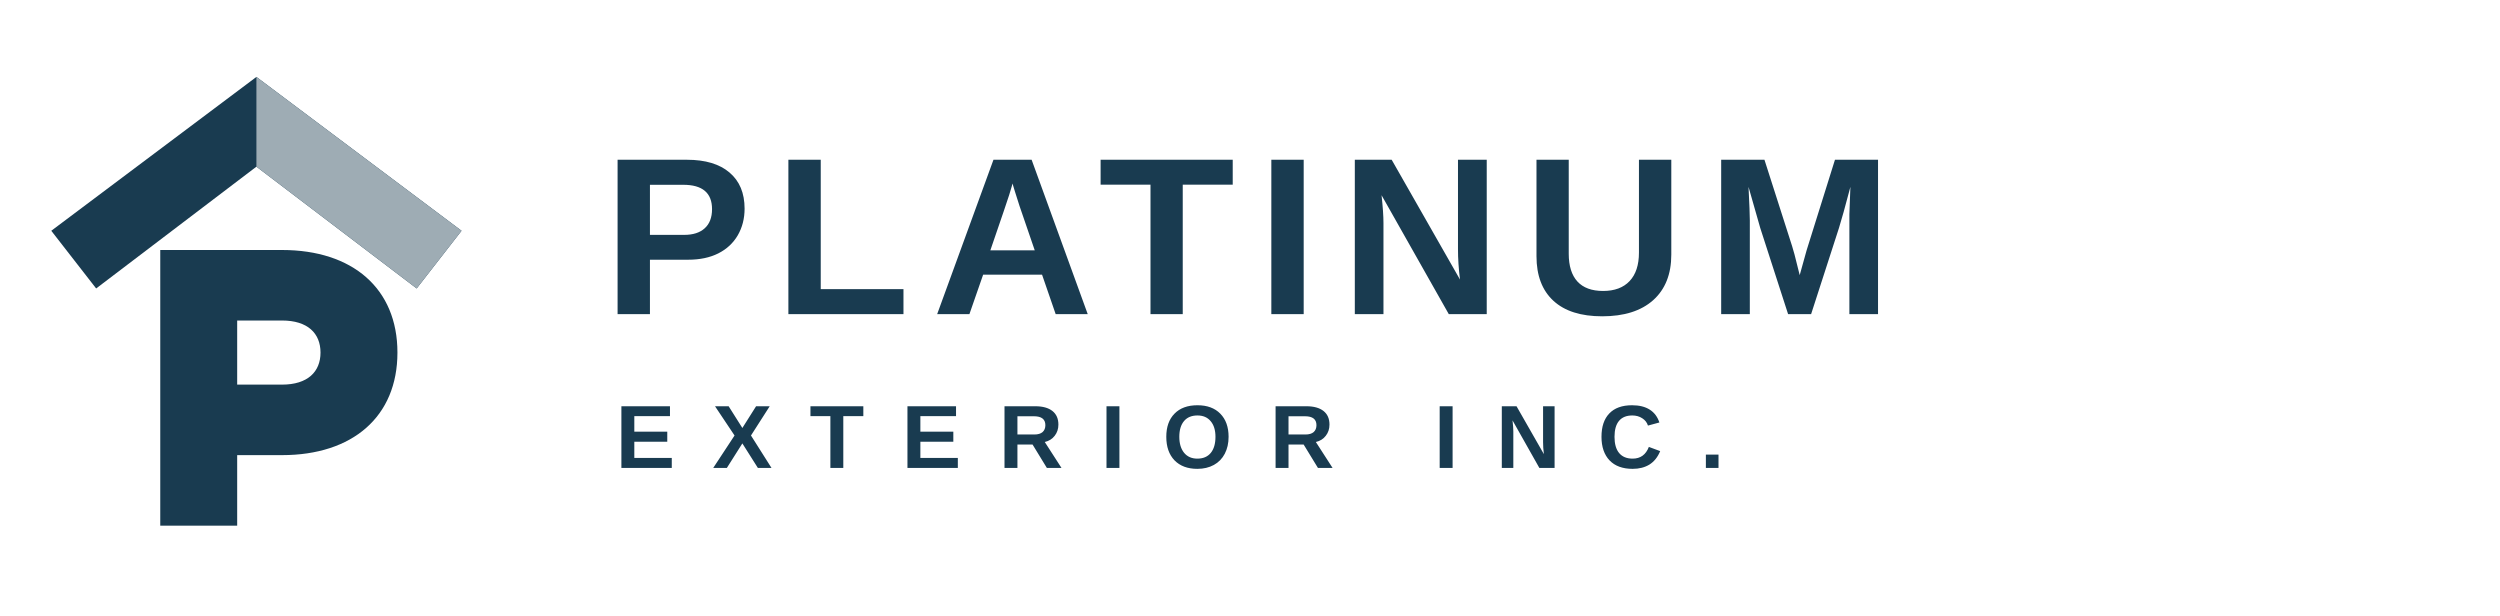
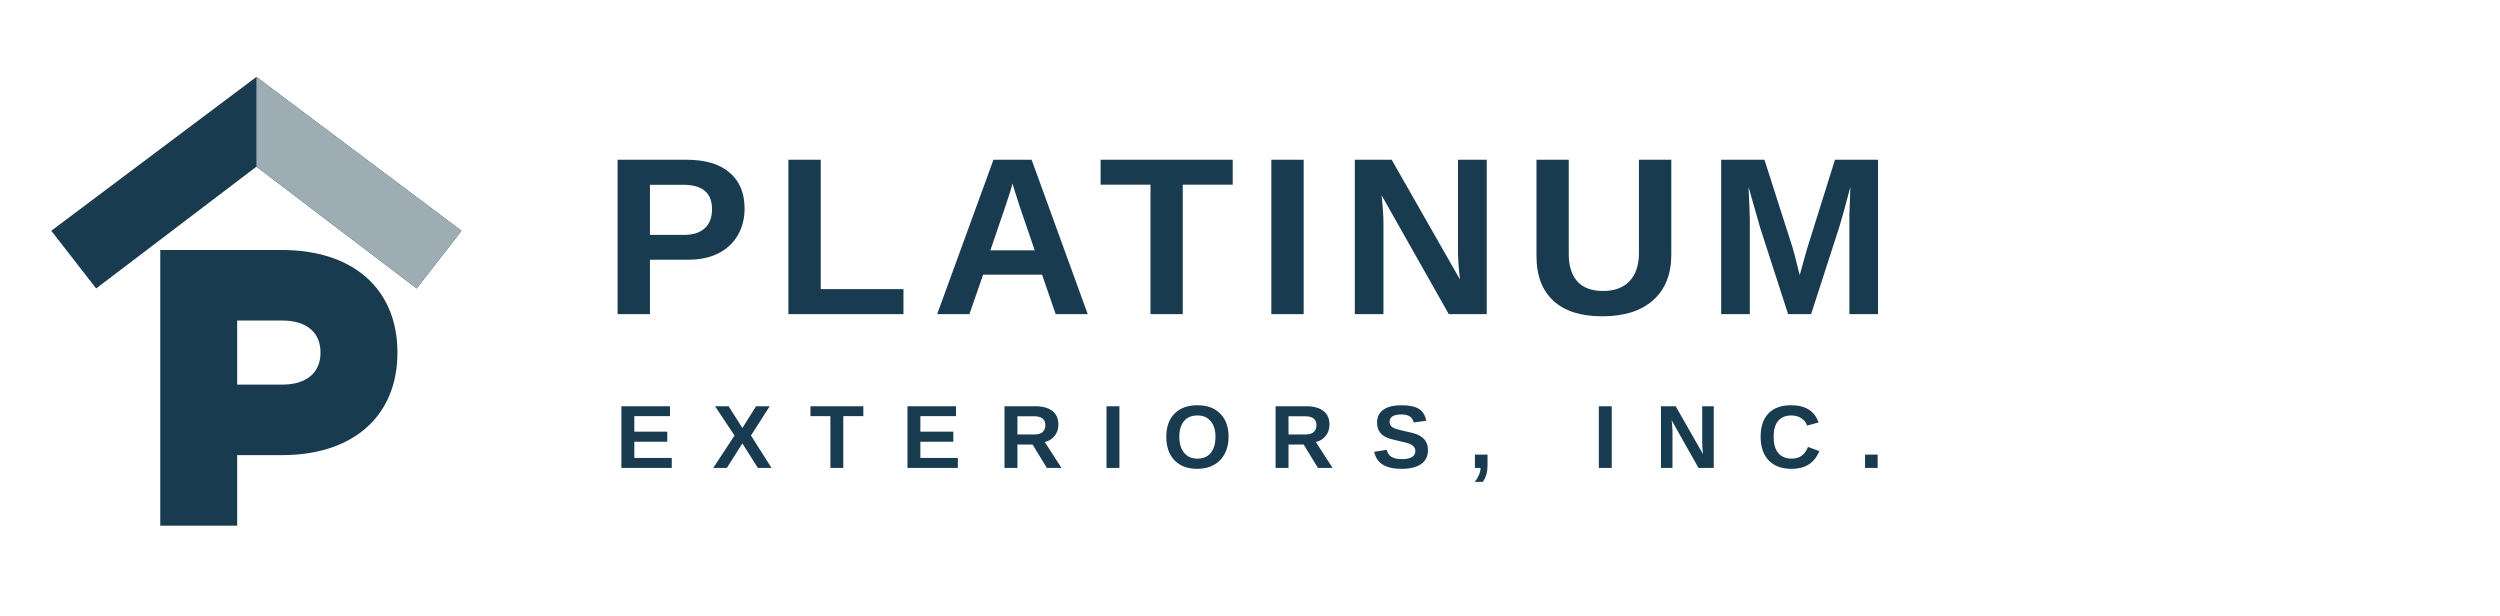
<svg xmlns="http://www.w3.org/2000/svg" width="390" height="96" viewBox="0 0 390 96" role="img" aria-labelledby="title">
  <g transform="translate(4 8)">
    <path d="M4 28 36 4 68 28 61 37 36 18 11 37Z" fill="#193b50" />
    <path d="m36 4 32 24-7 9-25-19Z" fill="#9eacb4" />
    <path fill-rule="evenodd" d="M21 31h19c11 0 18 6 18 16s-7 16-18 16h-7v11H21V31Zm12 11v10h7c4 0 6-2 6-5s-2-5-6-5h-7Z" fill="#193b50" />
  </g>
  <g fill="#193b50" font-family="Arial, Helvetica, sans-serif">
    <text x="94" y="49" font-size="35" font-weight="700" letter-spacing="3.3">PLATINUM</text>
-     <text x="96" y="73" font-size="14" font-weight="600" letter-spacing="5.8">EXTERIOR INC.</text>
+     <text x="96" y="73" font-size="14" font-weight="600" letter-spacing="5.8">EXTERIORS, INC.</text>
  </g>
</svg>
